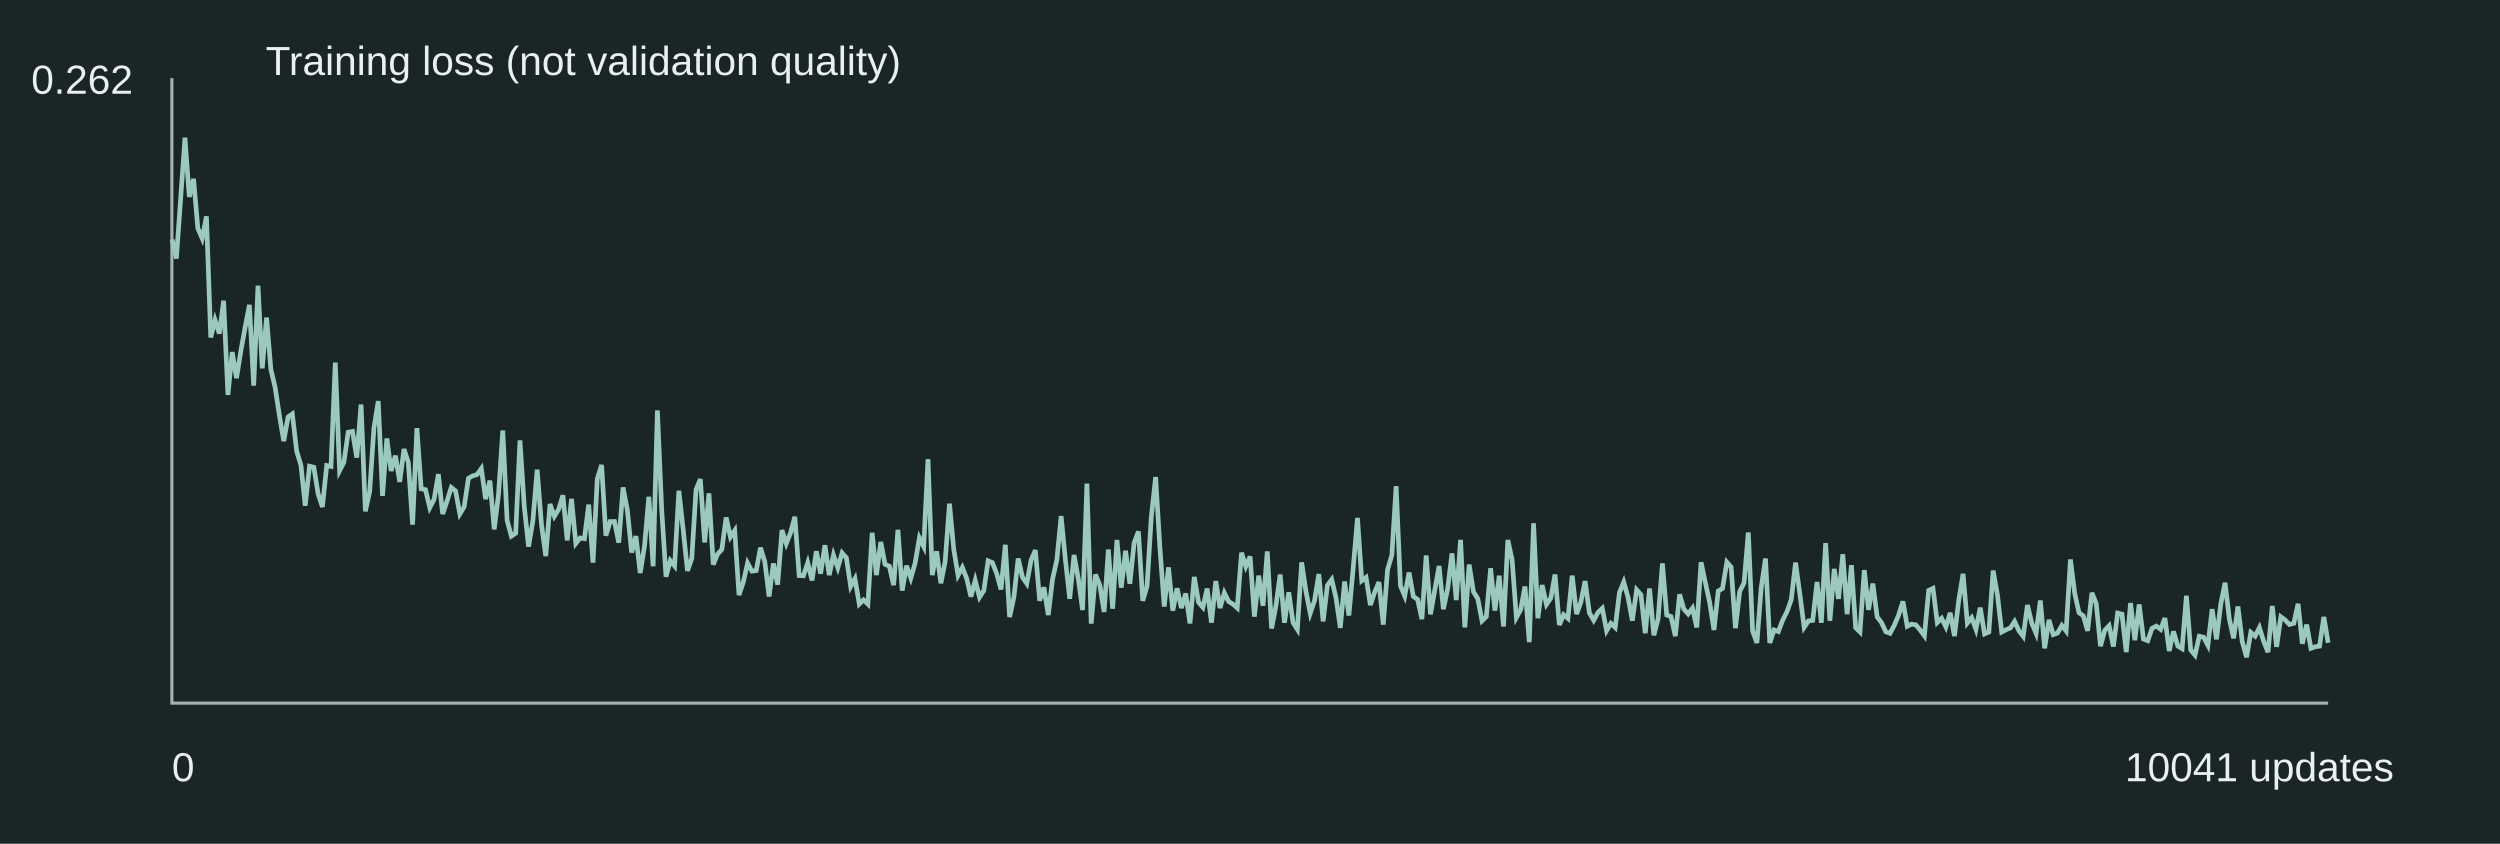
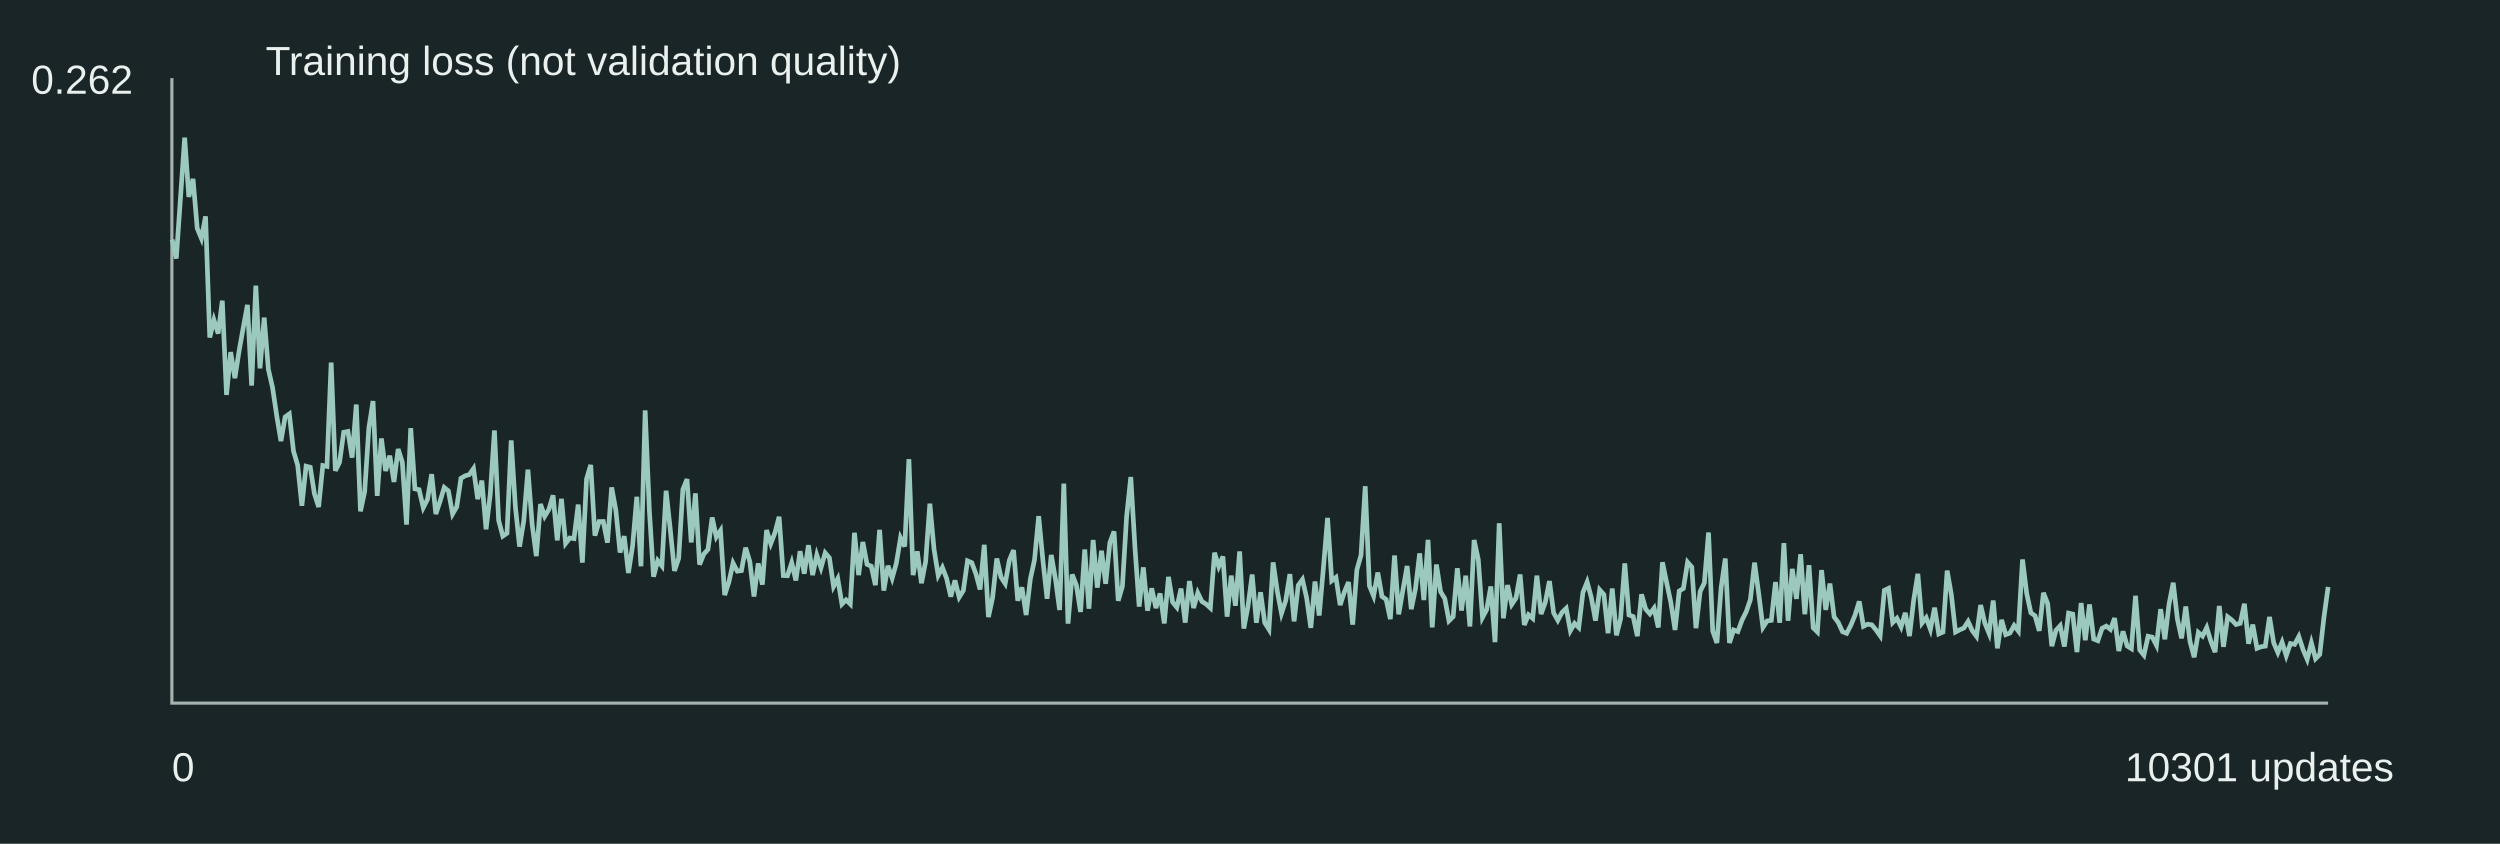
<svg xmlns="http://www.w3.org/2000/svg" width="800" height="270" viewBox="0 0 800 270">
  <rect width="800" height="270" fill="#192526" />
  <path d="M55 25 V225 H745" fill="none" stroke="#a5b3b0" />
-   <polyline points="55.07,76.66 56.44,82.74 57.82,63.37 59.19,44.05 60.57,63.01 61.94,57.24 63.31,73.06 64.69,76.28 66.06,69.24 67.44,108.00 68.81,102.39 70.19,106.74 71.56,96.22 72.94,126.37 74.31,112.67 75.68,121.02 77.06,112.34 78.43,104.84 79.81,97.56 81.18,123.39 82.56,91.41 83.93,117.88 85.30,101.63 86.68,118.20 88.05,124.03 89.43,133.11 90.80,141.15 92.18,133.43 93.55,132.46 94.93,144.36 96.30,148.90 97.67,161.84 99.05,149.18 100.42,149.52 101.80,158.05 103.17,162.23 104.55,148.96 105.92,149.25 107.29,116.01 108.67,150.63 110.04,147.96 111.42,138.32 112.79,138.06 114.17,146.44 115.54,129.45 116.92,163.62 118.29,157.33 119.66,136.96 121.04,128.34 122.41,158.68 123.79,140.31 125.16,150.70 126.54,145.82 127.91,154.21 129.28,143.69 130.66,147.95 132.03,167.88 133.41,137.01 134.78,156.43 136.16,156.70 137.53,162.45 138.90,159.81 140.28,151.74 141.65,164.48 143.03,160.43 144.40,156.00 145.78,157.09 147.15,164.47 148.53,162.18 149.90,153.05 151.27,152.27 152.65,151.87 154.02,149.95 155.40,159.71 156.77,153.79 158.15,169.38 159.52,158.21 160.89,137.75 162.27,166.50 163.64,171.56 165.02,170.63 166.39,140.93 167.77,162.17 169.14,174.92 170.52,166.69 171.89,150.28 173.26,167.75 174.64,177.95 176.01,161.30 177.39,165.24 178.76,163.01 180.14,158.50 181.51,172.91 182.88,159.62 184.26,173.88 185.63,172.16 187.01,172.36 188.38,161.46 189.76,180.04 191.13,153.27 192.51,148.78 193.88,171.40 195.25,166.90 196.63,166.88 198.00,173.65 199.38,155.97 200.75,163.25 202.13,176.80 203.50,171.57 204.87,183.36 206.25,174.69 207.62,158.97 209.00,181.21 210.37,131.33 211.75,163.23 213.12,184.54 214.50,179.40 215.87,181.10 217.24,157.03 218.62,169.49 219.99,182.67 221.37,178.70 222.74,156.66 224.12,153.33 225.49,173.57 226.86,157.88 228.24,180.67 229.61,177.32 230.99,175.82 232.36,165.59 233.74,171.82 235.11,169.78 236.48,190.42 237.86,186.26 239.23,180.19 240.61,182.77 241.98,182.59 243.36,175.26 244.73,179.71 246.11,190.89 247.48,180.29 248.85,187.09 250.23,169.63 251.60,173.98 252.98,170.49 254.35,165.36 255.73,184.18 257.10,184.25 258.47,180.07 259.85,185.74 261.22,176.39 262.60,183.58 263.97,174.47 265.35,184.03 266.72,177.63 268.10,181.67 269.47,176.93 270.84,178.48 272.22,187.66 273.59,185.18 274.97,193.31 276.34,191.97 277.72,193.30 279.09,170.48 280.46,184.03 281.84,173.43 283.21,180.59 284.59,181.18 285.96,187.25 287.34,169.54 288.71,188.99 290.09,181.04 291.46,185.01 292.83,180.23 294.21,172.12 295.58,174.88 296.96,146.93 298.33,184.04 299.71,176.43 301.08,186.63 302.45,179.65 303.83,161.17 305.20,175.77 306.58,184.12 307.95,181.60 309.33,185.09 310.70,190.93 312.07,185.73 313.45,191.12 314.82,188.96 316.20,179.47 317.57,180.05 318.95,183.58 320.32,188.64 321.70,174.33 323.07,197.45 324.44,191.17 325.82,178.72 327.19,184.72 328.57,186.75 329.94,179.25 331.32,176.05 332.69,192.22 334.06,187.95 335.44,196.80 336.81,185.35 338.19,179.18 339.56,165.16 340.94,179.24 342.31,191.61 343.69,177.59 345.06,185.24 346.43,195.20 347.81,154.76 349.18,199.56 350.56,183.83 351.93,187.23 353.31,195.82 354.68,175.83 356.05,194.79 357.43,172.80 358.80,188.05 360.18,176.24 361.55,186.81 362.93,173.68 364.30,170.06 365.68,192.24 367.05,187.62 368.42,165.38 369.80,152.65 371.17,175.27 372.55,194.11 373.92,181.55 375.30,195.42 376.67,188.26 378.04,194.57 379.42,189.91 380.79,199.49 382.17,184.61 383.54,192.71 384.92,194.34 386.29,188.34 387.67,199.24 389.04,185.94 390.41,194.56 391.79,189.71 393.16,192.48 394.54,193.32 395.91,194.55 397.29,176.86 398.66,181.27 400.03,178.07 401.41,197.33 402.78,184.20 404.16,193.84 405.53,176.45 406.91,201.13 408.28,193.95 409.65,183.85 411.03,199.28 412.40,189.52 413.78,199.26 415.15,201.40 416.53,179.96 417.90,189.25 419.28,196.26 420.65,192.21 422.02,183.71 423.40,198.83 424.77,187.31 426.15,185.45 427.52,191.32 428.90,200.92 430.27,186.08 431.64,196.97 433.02,181.81 434.39,165.73 435.77,185.83 437.14,184.78 438.52,193.61 439.89,189.49 441.27,186.27 442.64,199.88 444.01,182.33 445.39,177.65 446.76,155.59 448.14,187.45 449.51,190.72 450.89,183.21 452.26,190.87 453.63,191.81 455.01,198.12 456.38,177.75 457.76,196.58 459.13,188.82 460.51,181.12 461.88,194.93 463.26,188.38 464.63,177.08 466.00,192.02 467.38,172.75 468.75,200.76 470.13,180.65 471.50,189.36 472.88,191.56 474.25,198.66 475.62,197.33 477.00,181.84 478.37,195.38 479.75,184.22 481.12,200.47 482.50,172.81 483.87,179.04 485.24,197.60 486.62,195.09 487.99,187.67 489.37,205.49 490.74,167.44 492.12,197.85 493.49,187.23 494.87,193.42 496.24,191.40 497.61,183.84 498.99,199.98 500.36,196.72 501.74,197.89 503.11,184.21 504.49,196.49 505.86,192.79 507.23,185.95 508.61,196.12 509.98,198.51 511.36,195.98 512.73,194.67 514.11,201.82 515.48,199.48 516.86,200.80 518.23,189.60 519.60,186.25 520.98,191.20 522.35,198.60 523.73,188.74 525.10,190.26 526.48,202.64 527.85,188.32 529.22,203.29 530.60,198.02 531.97,180.28 533.35,196.78 534.72,197.29 536.10,203.56 537.47,190.19 538.85,194.92 540.22,196.45 541.59,194.61 542.97,200.79 544.34,179.93 545.72,186.48 547.09,192.78 548.47,201.59 549.84,189.13 551.21,188.30 552.59,179.91 553.96,181.47 555.34,201.02 556.71,189.24 558.09,186.56 559.46,170.40 560.84,201.95 562.21,205.73 563.58,188.12 564.96,178.72 566.33,205.73 567.71,201.58 569.08,202.10 570.46,198.45 571.83,195.75 573.20,191.90 574.58,180.04 575.95,190.08 577.33,200.75 578.70,198.69 580.08,198.51 581.45,186.26 582.82,199.29 584.20,173.80 585.57,198.64 586.95,182.04 588.32,191.64 589.70,177.36 591.07,196.55 592.45,180.86 593.82,200.89 595.19,202.22 596.57,182.43 597.94,195.16 599.32,186.74 600.69,197.42 602.07,199.22 603.44,202.15 604.81,202.67 606.19,200.05 607.56,196.82 608.94,192.44 610.31,200.42 611.69,199.73 613.06,199.95 614.44,201.59 615.81,203.45 617.18,188.92 618.56,188.27 619.93,199.21 621.31,197.86 622.68,200.62 624.06,196.11 625.43,203.54 626.80,192.09 628.18,183.62 629.55,199.38 630.93,197.68 632.30,201.38 633.68,194.46 635.05,202.86 636.43,202.26 637.80,182.59 639.17,190.30 640.55,202.25 641.92,201.54 643.30,200.95 644.67,198.87 646.05,201.82 647.42,203.62 648.79,193.62 650.17,199.41 651.54,202.67 652.92,192.17 654.29,207.46 655.67,198.36 657.04,203.08 658.41,202.58 659.79,200.16 661.16,201.92 662.54,179.03 663.91,189.91 665.29,196.07 666.66,197.07 668.04,201.87 669.41,189.70 670.78,193.09 672.16,206.77 673.53,201.68 674.91,200.22 676.28,206.89 677.66,196.19 679.03,196.52 680.40,208.67 681.78,192.98 683.15,204.87 684.53,193.42 685.90,204.49 687.28,205.03 688.65,201.07 690.03,200.35 691.40,201.40 692.77,197.80 694.15,208.32 695.52,202.04 696.90,206.73 698.27,207.57 699.65,190.64 701.02,207.99 702.39,209.64 703.77,203.60 705.14,203.90 706.52,206.49 707.89,194.93 709.27,204.58 710.64,193.35 712.02,186.48 713.39,198.12 714.76,204.27 716.14,194.07 717.51,205.27 718.89,210.31 720.26,202.38 721.64,203.55 723.01,200.83 724.38,205.25 725.76,208.70 727.13,193.90 728.51,206.98 729.88,197.38 731.26,198.41 732.63,199.84 734.01,199.47 735.38,193.21 736.75,205.99 738.13,199.87 739.50,207.47 740.88,206.96 742.25,206.76 743.63,197.42 745.00,205.70" fill="none" stroke="#9cc9bd" stroke-width="1.5" />
+   <polyline points="55.07,76.66 56.41,82.74 57.75,63.37 59.09,44.05 60.43,63.01 61.77,57.24 63.11,73.06 64.44,76.28 65.78,69.24 67.12,108.00 68.46,102.39 69.80,106.74 71.14,96.22 72.48,126.37 73.82,112.67 75.16,121.02 76.50,112.34 77.84,104.84 79.18,97.56 80.52,123.39 81.86,91.41 83.20,117.88 84.54,101.63 85.88,118.20 87.22,124.03 88.56,133.11 89.90,141.15 91.24,133.43 92.58,132.46 93.92,144.36 95.26,148.90 96.60,161.84 97.94,149.18 99.28,149.52 100.62,158.05 101.96,162.23 103.30,148.96 104.63,149.25 105.97,116.01 107.31,150.63 108.65,147.96 109.99,138.32 111.33,138.06 112.67,146.44 114.01,129.45 115.35,163.62 116.69,157.33 118.03,136.96 119.37,128.34 120.71,158.68 122.05,140.31 123.39,150.70 124.73,145.82 126.07,154.21 127.41,143.69 128.75,147.95 130.09,167.88 131.43,137.01 132.77,156.43 134.11,156.70 135.45,162.45 136.79,159.81 138.13,151.74 139.47,164.48 140.81,160.43 142.15,156.00 143.49,157.09 144.83,164.47 146.16,162.18 147.50,153.05 148.84,152.27 150.18,151.87 151.52,149.95 152.86,159.71 154.20,153.79 155.54,169.38 156.88,158.21 158.22,137.75 159.56,166.50 160.90,171.56 162.24,170.63 163.58,140.93 164.92,162.17 166.26,174.92 167.60,166.69 168.94,150.28 170.28,167.75 171.62,177.95 172.96,161.30 174.30,165.24 175.64,163.01 176.98,158.50 178.32,172.91 179.66,159.62 181.00,173.88 182.34,172.16 183.68,172.36 185.02,161.46 186.36,180.04 187.69,153.27 189.03,148.78 190.37,171.40 191.71,166.90 193.05,166.88 194.39,173.65 195.73,155.97 197.07,163.25 198.41,176.80 199.75,171.57 201.09,183.36 202.43,174.69 203.77,158.97 205.11,181.21 206.45,131.33 207.79,163.23 209.13,184.54 210.47,179.40 211.81,181.10 213.15,157.03 214.49,169.49 215.83,182.67 217.17,178.70 218.51,156.66 219.85,153.33 221.19,173.57 222.53,157.88 223.87,180.67 225.21,177.32 226.55,175.82 227.89,165.59 229.22,171.82 230.56,169.78 231.90,190.42 233.24,186.26 234.58,180.19 235.92,182.77 237.26,182.59 238.60,175.26 239.94,179.71 241.28,190.89 242.62,180.29 243.96,187.09 245.30,169.63 246.64,173.98 247.98,170.49 249.32,165.36 250.66,184.18 252.00,184.25 253.34,180.07 254.68,185.74 256.02,176.39 257.36,183.58 258.70,174.47 260.04,184.03 261.38,177.63 262.72,181.67 264.06,176.93 265.40,178.48 266.74,187.66 268.08,185.18 269.42,193.31 270.75,191.97 272.09,193.30 273.43,170.48 274.77,184.03 276.11,173.43 277.45,180.59 278.79,181.18 280.13,187.25 281.47,169.54 282.81,188.99 284.15,181.04 285.49,185.01 286.83,180.23 288.17,172.12 289.51,174.88 290.85,146.93 292.19,184.04 293.53,176.43 294.87,186.63 296.21,179.65 297.55,161.17 298.89,175.77 300.23,184.12 301.57,181.60 302.91,185.09 304.25,190.93 305.59,185.73 306.93,191.12 308.27,188.96 309.61,179.47 310.95,180.05 312.28,183.58 313.62,188.64 314.96,174.33 316.30,197.45 317.64,191.17 318.98,178.72 320.32,184.72 321.66,186.75 323.00,179.25 324.34,176.05 325.68,192.22 327.02,187.95 328.36,196.80 329.70,185.35 331.04,179.18 332.38,165.16 333.72,179.24 335.06,191.61 336.40,177.59 337.74,185.24 339.08,195.20 340.42,154.76 341.76,199.56 343.10,183.83 344.44,187.23 345.78,195.82 347.12,175.83 348.46,194.79 349.80,172.80 351.14,188.05 352.48,176.24 353.81,186.81 355.15,173.68 356.49,170.06 357.83,192.24 359.17,187.62 360.51,165.38 361.85,152.65 363.19,175.27 364.53,194.11 365.87,181.55 367.21,195.42 368.55,188.26 369.89,194.57 371.23,189.91 372.57,199.49 373.91,184.61 375.25,192.71 376.59,194.34 377.93,188.34 379.27,199.24 380.61,185.94 381.95,194.56 383.29,189.71 384.63,192.48 385.97,193.32 387.31,194.55 388.65,176.86 389.99,181.27 391.33,178.07 392.67,197.33 394.00,184.20 395.34,193.84 396.68,176.45 398.02,201.13 399.36,193.95 400.70,183.85 402.04,199.28 403.38,189.52 404.72,199.26 406.06,201.40 407.40,179.96 408.74,189.25 410.08,196.26 411.42,192.21 412.76,183.71 414.10,198.83 415.44,187.31 416.78,185.45 418.12,191.32 419.46,200.92 420.80,186.08 422.14,196.97 423.48,181.81 424.82,165.73 426.16,185.83 427.50,184.78 428.84,193.61 430.18,189.49 431.52,186.27 432.86,199.88 434.20,182.33 435.53,177.65 436.87,155.59 438.21,187.45 439.55,190.72 440.89,183.21 442.23,190.87 443.57,191.81 444.91,198.12 446.25,177.75 447.59,196.58 448.93,188.82 450.27,181.12 451.61,194.93 452.95,188.38 454.29,177.08 455.63,192.02 456.97,172.75 458.31,200.76 459.65,180.65 460.99,189.36 462.33,191.56 463.67,198.66 465.01,197.33 466.35,181.84 467.69,195.38 469.03,184.22 470.37,200.47 471.71,172.81 473.05,179.04 474.39,197.60 475.73,195.09 477.06,187.67 478.40,205.49 479.74,167.44 481.08,197.85 482.42,187.23 483.76,193.42 485.10,191.40 486.44,183.84 487.78,199.98 489.12,196.72 490.46,197.89 491.80,184.21 493.14,196.49 494.48,192.79 495.82,185.95 497.16,196.12 498.50,198.51 499.84,195.98 501.18,194.67 502.52,201.82 503.86,199.48 505.20,200.80 506.54,189.60 507.88,186.25 509.22,191.20 510.56,198.60 511.90,188.74 513.24,190.26 514.58,202.64 515.92,188.32 517.26,203.29 518.59,198.02 519.93,180.28 521.27,196.78 522.61,197.29 523.95,203.56 525.29,190.19 526.63,194.92 527.97,196.45 529.31,194.61 530.65,200.79 531.99,179.93 533.33,186.48 534.67,192.78 536.01,201.59 537.35,189.13 538.69,188.30 540.03,179.91 541.37,181.47 542.71,201.02 544.05,189.24 545.39,186.56 546.73,170.40 548.07,201.95 549.41,205.73 550.75,188.12 552.09,178.72 553.43,205.73 554.77,201.58 556.11,202.10 557.45,198.45 558.79,195.75 560.12,191.90 561.46,180.04 562.80,190.08 564.14,200.75 565.48,198.69 566.82,198.51 568.16,186.26 569.50,199.29 570.84,173.80 572.18,198.64 573.52,182.04 574.86,191.64 576.20,177.36 577.54,196.55 578.88,180.86 580.22,200.89 581.56,202.22 582.90,182.43 584.24,195.16 585.58,186.74 586.92,197.42 588.26,199.22 589.60,202.15 590.94,202.67 592.28,200.05 593.62,196.82 594.96,192.44 596.30,200.42 597.64,199.73 598.98,199.95 600.32,201.59 601.65,203.45 602.99,188.92 604.33,188.27 605.67,199.21 607.01,197.86 608.35,200.62 609.69,196.11 611.03,203.54 612.37,192.09 613.71,183.62 615.05,199.38 616.39,197.68 617.73,201.38 619.07,194.46 620.41,202.86 621.75,202.26 623.09,182.59 624.43,190.30 625.77,202.25 627.11,201.54 628.45,200.95 629.79,198.87 631.13,201.82 632.47,203.62 633.81,193.62 635.15,199.41 636.49,202.67 637.83,192.17 639.17,207.46 640.51,198.36 641.84,203.08 643.18,202.58 644.52,200.16 645.86,201.92 647.20,179.03 648.54,189.91 649.88,196.07 651.22,197.07 652.56,201.87 653.90,189.70 655.24,193.09 656.58,206.77 657.92,201.68 659.26,200.22 660.60,206.89 661.94,196.19 663.28,196.52 664.62,208.67 665.96,192.98 667.30,204.87 668.64,193.42 669.98,204.49 671.32,205.03 672.66,201.07 674.00,200.35 675.34,201.40 676.68,197.80 678.02,208.32 679.36,202.04 680.70,206.73 682.04,207.57 683.37,190.64 684.71,207.99 686.05,209.64 687.39,203.60 688.73,203.90 690.07,206.49 691.41,194.93 692.75,204.58 694.09,193.35 695.43,186.48 696.77,198.12 698.11,204.27 699.45,194.07 700.79,205.27 702.13,210.31 703.47,202.38 704.81,203.55 706.15,200.83 707.49,205.25 708.83,208.70 710.17,193.90 711.51,206.98 712.85,197.38 714.19,198.41 715.53,199.84 716.87,199.47 718.21,193.21 719.55,205.99 720.89,199.87 722.23,207.47 723.57,206.96 724.90,206.76 726.24,197.42 727.58,205.70 728.92,208.82 730.26,205.51 731.60,209.84 732.94,205.94 734.28,206.19 735.62,203.69 736.96,207.84 738.30,210.99 739.64,205.73 740.98,210.78 742.32,209.42 743.66,197.56 745.00,187.83" fill="none" stroke="#9cc9bd" stroke-width="1.5" />
  <g fill="#eaf0ed" font-family="Arial" font-size="13">
    <text x="55" y="250">0</text>
-     <text x="680" y="250">10041 updates</text>
+     <text x="680" y="250">10301 updates</text>
    <text x="10" y="30">0.262</text>
    <text x="85" y="24">Training loss (not validation quality)</text>
  </g>
</svg>
